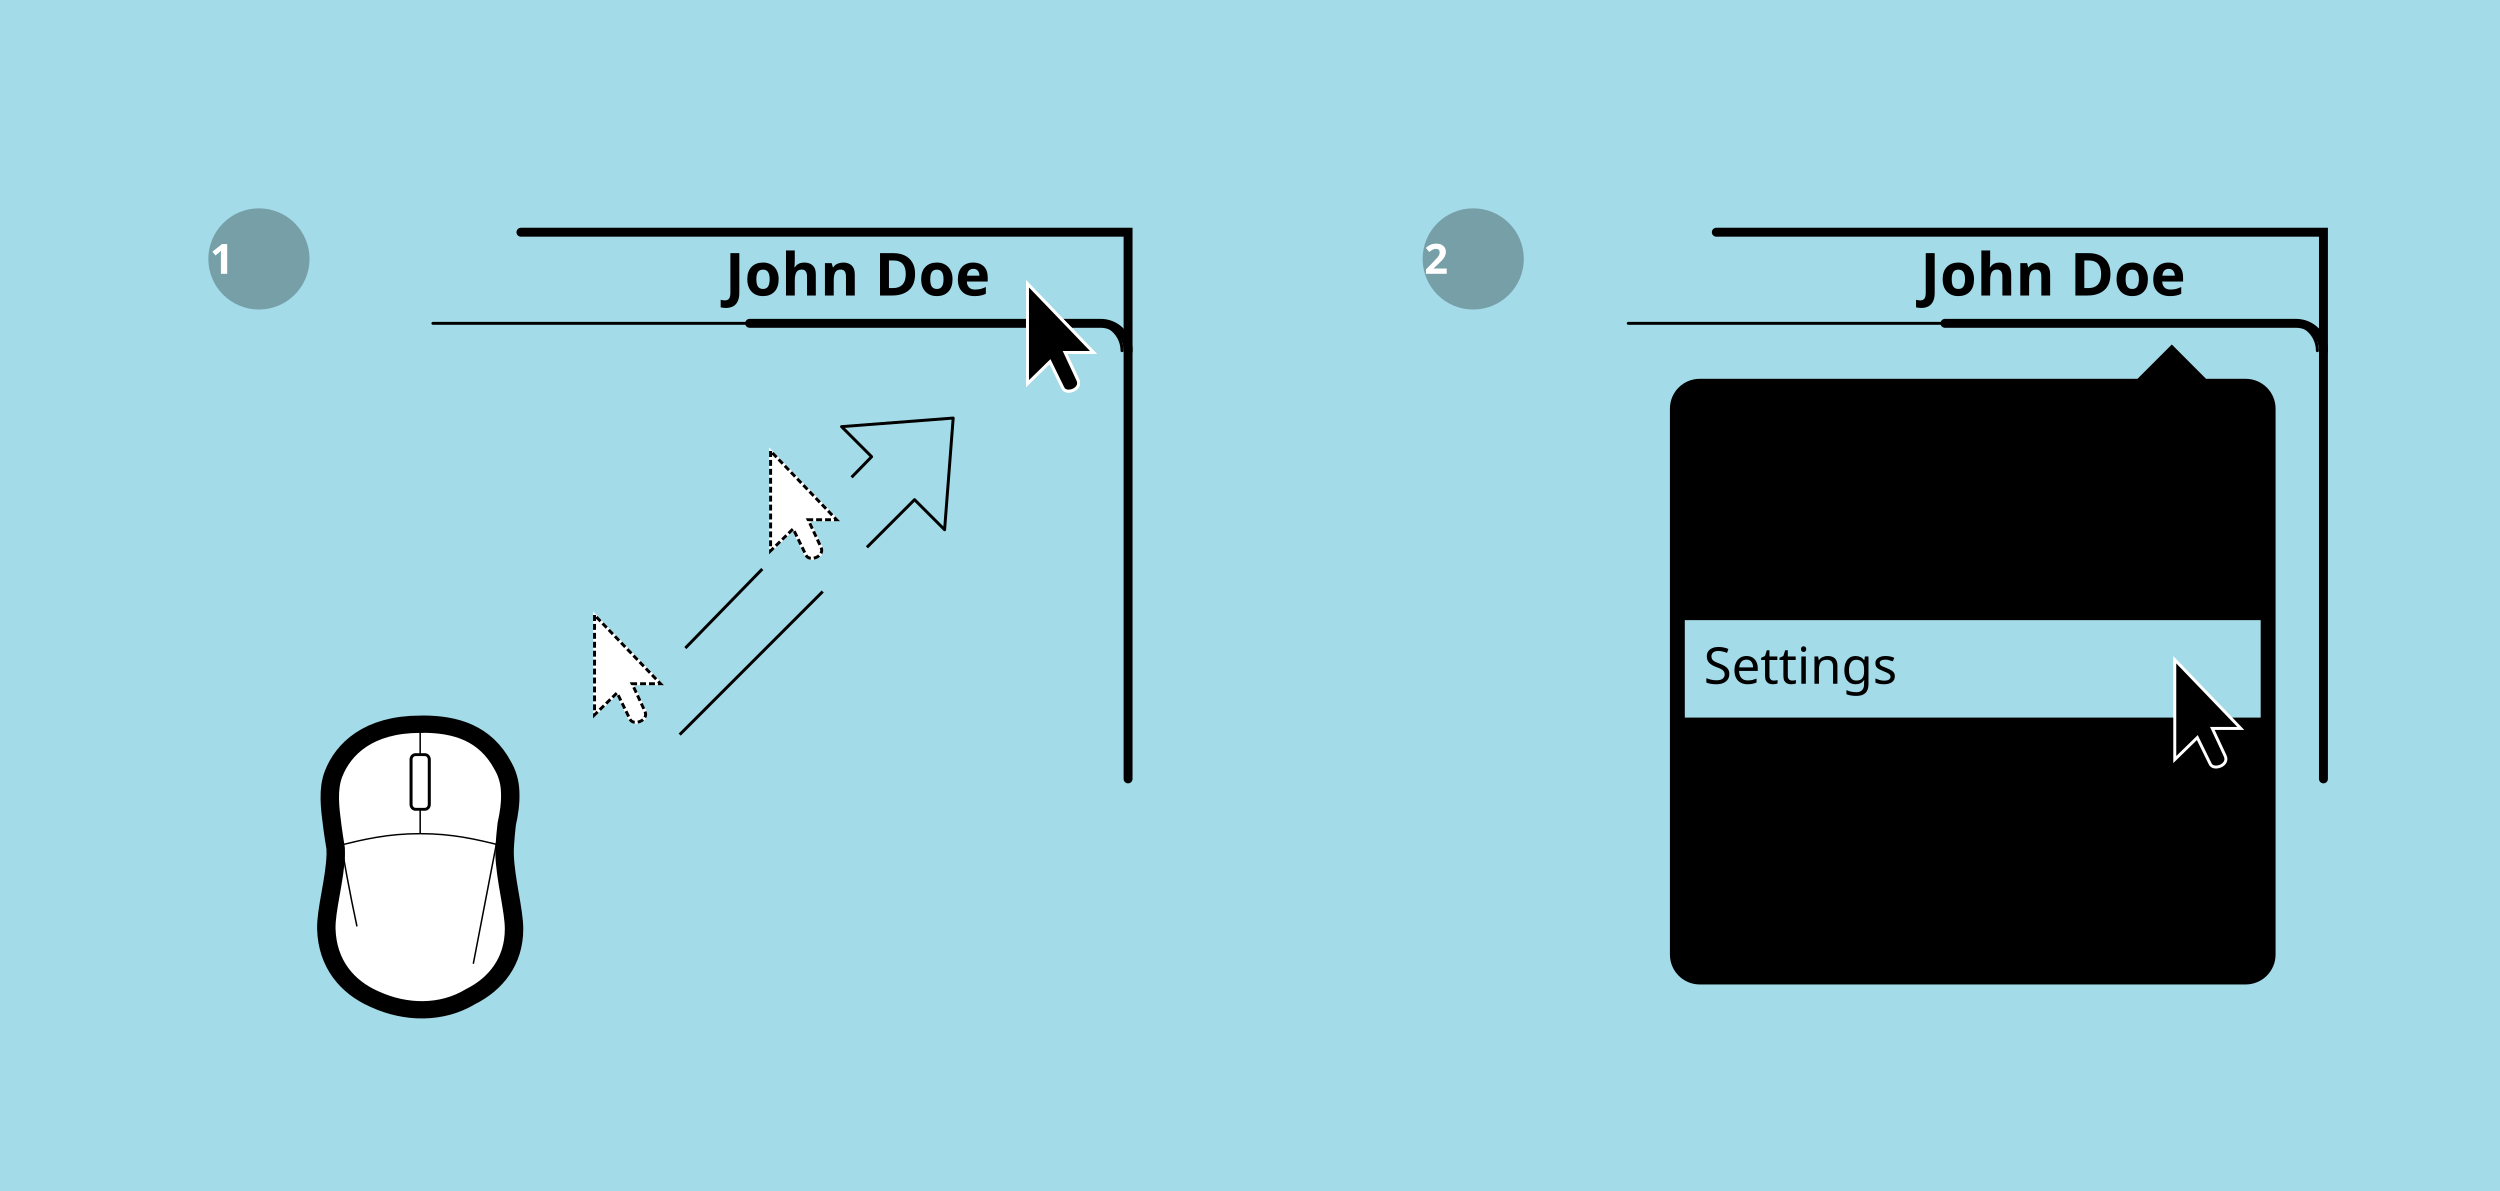
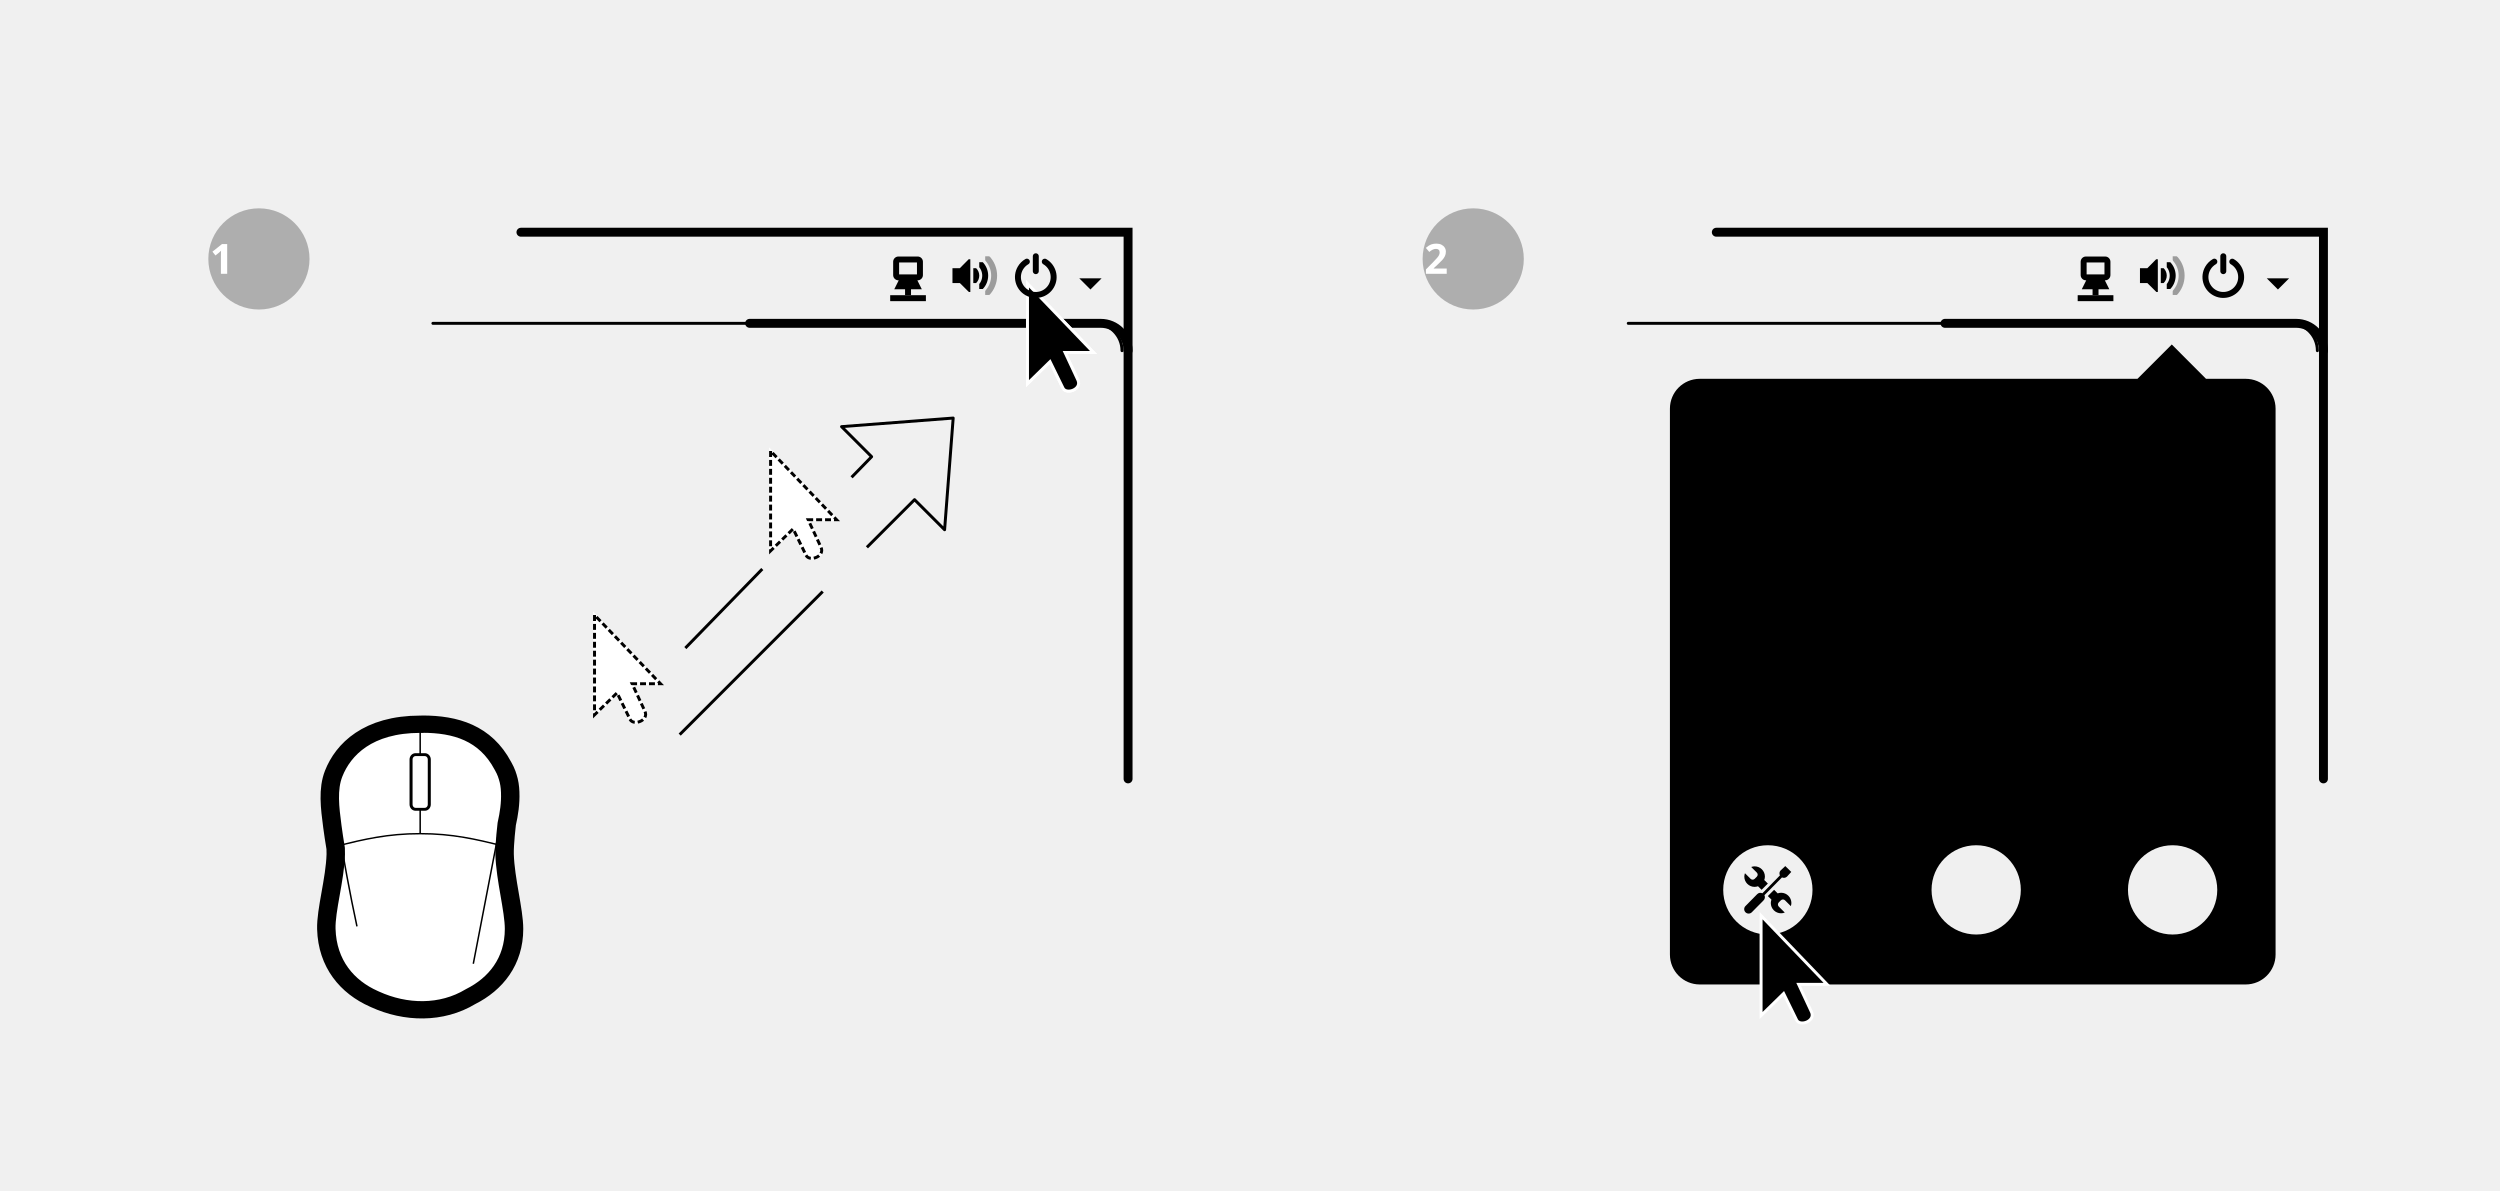
<svg xmlns="http://www.w3.org/2000/svg" xmlns:ns1="http://www.openswatchbook.org/uri/2009/osb" xmlns:xlink="http://www.w3.org/1999/xlink" height="400" id="svg10075" version="1.1" width="840">
  <defs id="defs10077">
    <linearGradient id="RHEL7" ns1:paint="gradient">
      <stop id="stop13323" offset="0" style="stop-color:#a3dbe8;stop-opacity:1;" />
      <stop id="stop13325" offset="1" style="stop-color:#a3dbe8;stop-opacity:1;" />
    </linearGradient>
    <linearGradient id="GNOME" ns1:paint="gradient">
      <stop id="stop11074" offset="0" style="stop-color:#eeedec;stop-opacity:1;" />
      <stop id="stop11076" offset="1" style="stop-color:#eeedec;stop-opacity:1" />
    </linearGradient>
    <linearGradient id="BLANK" ns1:paint="gradient">
      <stop id="stop7012" offset="0" style="stop-color:#eeedec;stop-opacity:0;" />
      <stop id="stop7014" offset="1" style="stop-color:#eeedec;stop-opacity:0" />
    </linearGradient>
    <linearGradient gradientTransform="matrix(1.183438,0,0,0.8732295,5.70167,444)" gradientUnits="userSpaceOnUse" id="linearGradient7064" x1="-18.338" x2="713.429" y1="490.549" y2="490.549" xlink:href="#GNOME" />
+     <clipPath clipPathUnits="userSpaceOnUse" id="clipPath6279-7-9">
+       <rect height="6.375" id="rect6281-1-9" style="color:#bebebe;fill:#bebebe;fill-opacity:1;fill-rule:nonzero;stroke:none;stroke-width:2;marker:none;visibility:visible;display:inline;overflow:visible" width="3.825" x="26.85" y="220.75" />
+     </clipPath>
+     <clipPath clipPathUnits="userSpaceOnUse" id="clipPath6265-3-4">
+       <rect height="5.216" id="rect6267-1-9" style="color:#bebebe;fill:#bebebe;fill-opacity:1;fill-rule:nonzero;stroke:none;stroke-width:2;marker:none;visibility:visible;display:inline;overflow:visible" width="2.898" x="26.966" y="221.33" />
+     </clipPath>
+     <clipPath clipPathUnits="userSpaceOnUse" id="clipPath6259-8-81">
+       <rect height="4.873" id="rect6261-6-6" style="color:#bebebe;fill:#bebebe;fill-opacity:1;stroke:none;stroke-width:2;marker:none;visibility:visible;display:inline;overflow:visible" width="1.876" x="26.999" y="221.502" />
+     </clipPath>
+     <clipPath clipPathUnits="userSpaceOnUse" id="clipPath6279-7-9-7">
+       <rect height="6.375" id="rect6281-1-9-2" style="color:#bebebe;fill:#bebebe;fill-opacity:1;fill-rule:nonzero;stroke:none;stroke-width:2;marker:none;visibility:visible;display:inline;overflow:visible" width="3.825" x="26.85" y="220.75" />
+     </clipPath>
+     <clipPath clipPathUnits="userSpaceOnUse" id="clipPath6265-3-4-4">
+       <rect height="5.216" id="rect6267-1-9-2" style="color:#bebebe;fill:#bebebe;fill-opacity:1;fill-rule:nonzero;stroke:none;stroke-width:2;marker:none;visibility:visible;display:inline;overflow:visible" width="2.898" x="26.966" y="221.33" />
+     </clipPath>
+     <clipPath clipPathUnits="userSpaceOnUse" id="clipPath6259-8-81-2">
+       <rect height="4.873" id="rect6261-6-6-2" style="color:#bebebe;fill:#bebebe;fill-opacity:1;stroke:none;stroke-width:2;marker:none;visibility:visible;display:inline;overflow:visible" width="1.876" x="26.999" y="221.502" />
+     </clipPath>
  </defs>
  <g id="layer1" transform="translate(0,-1092.362)">
-     <rect height="639" id="background" style="fill:url(#RHEL7);" width="866" x="-16" y="872.362" />
+     <rect height="639" id="background" style="fill:url(#BLANK);" width="866" x="-16" y="872.362" />
  </g>
  <g id="layer2" transform="translate(0,-640)">
    <g id="g5895" transform="matrix(1.659682,0,0,1.59887,-623.1058,837.1912)">
      <g id="g5467" transform="matrix(0.2995878,0,0,0.291709,321.7885,-7.042621)">
        <path d="m 464.469,123.031 0,0.125 c -0.444,-0.02 -0.894,-0.019 -1.312,-0.031 -0.02,-5e-4 -0.042,-6e-5 -0.062,0 l 0,-0.031 c -35.473,0 -52.121,18.179 -58.531,35.531 -4.166,11.276 -2.565,24.581 -0.906,38.062 0.617,5.015 1.389,10.378 2.25,15.906 0.052,1.534 0.095,3.022 0.062,4.25 -0.482,18.032 -6.738,40.146 -6.375,53.75 0.673,25.189 14.158,41.816 32.094,50.312 0.282,0.134 0.559,0.277 0.844,0.406 20.532,9.975 44.841,10.698 64.531,-2 17.006,-9.046 29.375,-25.397 29.375,-48.719 0,-13.609 -5.893,-35.718 -6.375,-53.75 -0.196,-7.319 1.438,-21.906 1.438,-21.906 1.536,-7.243 2.642,-15.026 2.344,-22.594 -0.004,-0.103 0.005,-0.209 0,-0.312 -0.112,-3.856 -0.641,-7.563 -1.688,-11.031 -0.118,-0.391 -0.243,-0.772 -0.375,-1.156 -0.101,-0.325 -0.172,-0.646 -0.281,-0.969 -0.607,-1.792 -1.424,-3.609 -2.375,-5.406 -0.068,-0.138 -0.151,-0.269 -0.219,-0.406 C 507.065,129.27 486.898,123.031 464.469,123.031 Z" id="use3906-7-3" style="color:#000000;fill:#ffffff;stroke:#000000;stroke-width:12.459;stroke-linejoin:round;stroke-miterlimit:4;stroke-dasharray:none;marker:none;visibility:visible;display:inline;overflow:visible;enable-background:accumulate" />
      </g>
      <path d="m 471.255,79.201 5.307,-28.587 c 0.648,-3.578 1.27,-7.661 0.026,-10.804 -3.145,-7.945 -9.059,-9.964 -15.689,-9.964 l -0.38,0.015 c -9.796,0 -14.393,5.126 -16.164,10.02 l -3e-5,1e-6 c -1.15,3.18 -0.708,6.932 -0.25,10.733 0.744,6.175 2.227,14.066 3.598,20.733" id="path3896-9" style="color:#000000;fill:none;stroke:#000000;stroke-width:0.307;stroke-miterlimit:4;stroke-dasharray:none;marker:none;visibility:visible;display:inline;overflow:visible;enable-background:accumulate" />
      <path d="m 460.5,28.862 0,23" id="path5509" style="fill:none;stroke:#000000;stroke-width:0.307;stroke-linecap:butt;stroke-linejoin:miter;stroke-miterlimit:4;stroke-opacity:1;stroke-dasharray:none" />
      <rect height="11.488" id="rect5511" rx="0.905" ry="1.023" style="color:#000000;fill:#ffffff;stroke:#000000;stroke-width:0.614;stroke-linecap:square;stroke-linejoin:round;stroke-miterlimit:4;stroke-opacity:1;stroke-dasharray:none;stroke-dashoffset:0;marker:none;visibility:visible;display:inline;overflow:visible;enable-background:accumulate" width="3.692" x="458.654" y="35.253" />
      <path d="m 444,54.362 c 5.145,-1.307 9.934,-2.504 16.493,-2.5 6.558,-0.004 11.348,1.193 16.493,2.5" id="path5509-2-7" style="fill:none;stroke:#000000;stroke-width:0.307;stroke-linecap:butt;stroke-linejoin:miter;stroke-miterlimit:4;stroke-opacity:1;stroke-dasharray:none" />
    </g>
    <g id="g3938" transform="matrix(-1.423053,0,0,1.423053,588.1341,373.474)">
      <path d="m 146.938,371.198 0,-129.075 143.352,0" id="rect3201" style="color:#000000;fill:#000000;fill-opacity:0;fill-rule:nonzero;stroke:#000000;stroke-width:2.108;stroke-linecap:round;stroke-linejoin:miter;stroke-miterlimit:4;stroke-opacity:1;stroke-dashoffset:0;marker:none;visibility:visible;display:inline;overflow:visible;enable-background:accumulate" />
      <path d="m 148.371,270.089 c 0,-3.564 2.888,-6.454 6.451,-6.454 l 156.254,0" id="path3995" style="fill:none;stroke:#000000;stroke-width:0.703px;stroke-linecap:round;stroke-linejoin:miter;stroke-opacity:1" />
-       <text id="username" style="font-size:14px;font-style:normal;font-variant:normal;font-weight:bold;font-stretch:normal;text-align:end;line-height:125%;letter-spacing:0px;word-spacing:0px;writing-mode:lr-tb;text-anchor:end;fill:#000000;fill-opacity:1;stroke:none;font-family:Cantarell;-inkscape-font-specification:Cantarell Bold" transform="scale(-0.9997746,1.000225)" x="-154.043" y="257.009" xml:space="preserve">
-         <tspan id="tspan3993" style="font-size:14px;font-style:normal;font-variant:normal;font-weight:bold;font-stretch:normal;text-align:end;line-height:125%;writing-mode:lr-tb;text-anchor:end;font-family:Cantarell;-inkscape-font-specification:Cantarell Bold" x="-154.043" y="257.009">John Doe</tspan>
-       </text>
      <path d="m 146.938,270.089 c 0,-3.564 2.888,-6.454 6.451,-6.454 l 82.907,0" id="path3995-8" style="fill:none;stroke:#000000;stroke-width:2.108;stroke-linecap:round;stroke-linejoin:miter;stroke-miterlimit:4;stroke-opacity:1;stroke-dasharray:none" />
      <g id="default-pointer-c-1" style="display:inline" transform="matrix(-1.433523,0,0,1.43417,208.8288,250.9712)">
        <path d="m 26.605,2.318 0,16.44 3.712,-3.624 2.121,4.331 c 0.52,1.171 3.221,0.23 2.453,-1.337 l -2.099,-4.497 4.685,0 L 26.605,2.318 Z" id="path5565-2" style="color:#000000;fill:url(#linearGradient4726-2-9);fill-opacity:1;fill-rule:nonzero;stroke:#ffffff;stroke-width:0.49;stroke-linecap:butt;stroke-linejoin:miter;stroke-miterlimit:10;stroke-opacity:1;stroke-dasharray:none;stroke-dashoffset:0;marker:none;visibility:visible;display:block;overflow:visible;enable-background:accumulate" />
        <path d="m 26.605,2.318 0,16.44 3.712,-3.624 2.121,4.331 c 0.52,1.171 3.221,0.23 2.453,-1.337 l -2.099,-4.497 4.685,0 L 26.605,2.318 Z" id="path6242-4" style="color:#000000;fill:#000000;fill-opacity:1;fill-rule:nonzero;stroke:#ffffff;stroke-width:0.49;stroke-linecap:butt;stroke-linejoin:miter;stroke-miterlimit:10;stroke-opacity:1;stroke-dasharray:none;stroke-dashoffset:0;marker:none;visibility:visible;display:block;overflow:visible;enable-background:accumulate" />
      </g>
      <path d="m 251.229,340.055 -17.679,-18.161 m -21.571,-22.158 -4.487,-4.609 7.096,-7.099 -26.355,-2.028 2.027,26.367 7.096,-7.099 10.998,11.003 m 10.931,10.936 33.271,33.286" id="rect12572-5" style="color:#000000;fill:none;stroke:#000000;stroke-width:0.703;stroke-linecap:square;stroke-linejoin:round;stroke-miterlimit:4;stroke-opacity:1;stroke-dashoffset:0.95;marker:none;visibility:visible;display:inline;overflow:visible;enable-background:accumulate" />
      <g id="default-pointer-c-1-2" style="display:inline" transform="matrix(-1.433523,0,0,1.43417,269.4834,290.4571)">
        <path d="m 26.605,2.318 0,16.44 3.712,-3.624 2.121,4.331 c 0.52,1.171 3.221,0.23 2.453,-1.337 l -2.099,-4.497 4.685,0 L 26.605,2.318 Z" id="path5565-2-4" style="color:#000000;fill:url(#linearGradient4726-2-4-0);fill-opacity:1;fill-rule:nonzero;stroke:#ffffff;stroke-width:0.49;stroke-linecap:butt;stroke-linejoin:miter;stroke-miterlimit:10;stroke-opacity:1;stroke-dasharray:none;stroke-dashoffset:0;marker:none;visibility:visible;display:block;overflow:visible;enable-background:accumulate" />
        <path d="m 26.605,2.318 0,16.44 3.712,-3.624 2.121,4.331 c 0.52,1.171 3.221,0.23 2.453,-1.337 l -2.099,-4.497 4.685,0 L 26.605,2.318 Z" id="path6242-4-9" style="color:#000000;fill:#ffffff;fill-opacity:1;fill-rule:nonzero;stroke:#000000;stroke-width:0.49;stroke-linecap:butt;stroke-linejoin:miter;stroke-miterlimit:10;stroke-opacity:1;stroke-dasharray:0.98, 0.49;stroke-dashoffset:0;marker:none;visibility:visible;display:block;overflow:visible;enable-background:accumulate" />
      </g>
      <g id="default-pointer-c-1-2-5" style="display:inline" transform="matrix(-1.433523,0,0,1.43417,311.0555,329.1797)">
        <path d="m 26.605,2.318 0,16.44 3.712,-3.624 2.121,4.331 c 0.52,1.171 3.221,0.23 2.453,-1.337 l -2.099,-4.497 4.685,0 L 26.605,2.318 Z" id="path5565-2-4-9" style="color:#000000;fill:url(#linearGradient4726-2-4-7-0);fill-opacity:1;fill-rule:nonzero;stroke:#ffffff;stroke-width:0.49;stroke-linecap:butt;stroke-linejoin:miter;stroke-miterlimit:10;stroke-opacity:1;stroke-dasharray:none;stroke-dashoffset:0;marker:none;visibility:visible;display:block;overflow:visible;enable-background:accumulate" />
        <path d="m 26.605,2.318 0,16.44 3.712,-3.624 2.121,4.331 c 0.52,1.171 3.221,0.23 2.453,-1.337 l -2.099,-4.497 4.685,0 L 26.605,2.318 Z" id="path6242-4-9-7" style="color:#000000;fill:#ffffff;fill-opacity:1;fill-rule:nonzero;stroke:#000000;stroke-width:0.49;stroke-linecap:butt;stroke-linejoin:miter;stroke-miterlimit:10;stroke-opacity:1;stroke-dasharray:0.98, 0.49;stroke-dashoffset:0;marker:none;visibility:visible;display:block;overflow:visible;enable-background:accumulate" />
      </g>
    </g>
    <g id="g11020" transform="translate(-35,-4.36217)">
-       <path d="m 137,278 c 0,9.389 -7.611,17 -17,17 -9.389,0 -17,-7.611 -17,-17 0,-9.389 7.611,-17 17,-17 C 129.389,261 137,268.611 137,278 Z" id="path11014" style="color:#000000;fill:#000000;fill-opacity:0.275;stroke:none;stroke-width:1.07;marker:none;visibility:visible;display:inline;overflow:visible;enable-background:accumulate" transform="translate(2,453.3622)" />
+       <path d="m 137,278 c 0,9.389 -7.611,17 -17,17 -9.389,0 -17,-7.611 -17,-17 0,-9.389 7.611,-17 17,-17 9.389,0 17,7.611 17,17 z" id="path11014" style="color:#000000;fill:#000000;fill-opacity:0.275;stroke:none;stroke-width:1.07;marker:none;visibility:visible;display:inline;overflow:visible;enable-background:accumulate" transform="translate(2,453.3622)" />
      <text id="text11016" style="font-size:14px;font-style:normal;font-variant:normal;font-weight:bold;font-stretch:normal;text-align:center;line-height:125%;letter-spacing:0px;word-spacing:0px;writing-mode:lr-tb;text-anchor:middle;fill:#ffffff;fill-opacity:1;stroke:none;font-family:Cantarell;-inkscape-font-specification:Cantarell Bold" x="122.293" y="736.362" xml:space="preserve">
        <tspan id="tspan11018" x="122.293" y="736.362">1</tspan>
      </text>
    </g>
    <g id="g6104" transform="translate(373,-4.36217)">
-       <path d="m 137,278 c 0,9.389 -7.611,17 -17,17 -9.389,0 -17,-7.611 -17,-17 0,-9.389 7.611,-17 17,-17 C 129.389,261 137,268.611 137,278 Z" id="path6106" style="color:#000000;fill:#000000;fill-opacity:0.275;stroke:none;stroke-width:1.07;marker:none;visibility:visible;display:inline;overflow:visible;enable-background:accumulate" transform="translate(2,453.3622)" />
+       <path d="m 137,278 c 0,9.389 -7.611,17 -17,17 -9.389,0 -17,-7.611 -17,-17 0,-9.389 7.611,-17 17,-17 9.389,0 17,7.611 17,17 z" id="path6106" style="color:#000000;fill:#000000;fill-opacity:0.275;stroke:none;stroke-width:1.07;marker:none;visibility:visible;display:inline;overflow:visible;enable-background:accumulate" transform="translate(2,453.3622)" />
      <text id="text6108" style="font-size:14px;font-style:normal;font-variant:normal;font-weight:bold;font-stretch:normal;text-align:center;line-height:125%;letter-spacing:0px;word-spacing:0px;writing-mode:lr-tb;text-anchor:middle;fill:#ffffff;fill-opacity:1;stroke:none;font-family:Cantarell;-inkscape-font-specification:Cantarell Bold" x="122.293" y="736.362" xml:space="preserve">
        <tspan id="tspan6110" x="122.293" y="736.362">2</tspan>
      </text>
    </g>
    <g id="g6112" transform="matrix(-1.423053,0,0,1.423053,989.7778,373.474)">
      <path d="m 146.938,371.198 0,-129.075 143.352,0" id="path6114" style="color:#000000;fill:#000000;fill-opacity:0;fill-rule:nonzero;stroke:#000000;stroke-width:2.108;stroke-linecap:round;stroke-linejoin:miter;stroke-miterlimit:4;stroke-opacity:1;stroke-dashoffset:0;marker:none;visibility:visible;display:inline;overflow:visible;enable-background:accumulate" />
      <path d="m 148.371,270.089 c 0,-3.564 2.888,-6.454 6.451,-6.454 l 156.254,0" id="path6116" style="fill:none;stroke:#000000;stroke-width:0.703px;stroke-linecap:round;stroke-linejoin:miter;stroke-opacity:1" />
-       <text id="text6118" style="font-size:14px;font-style:normal;font-variant:normal;font-weight:bold;font-stretch:normal;text-align:end;line-height:125%;letter-spacing:0px;word-spacing:0px;writing-mode:lr-tb;text-anchor:end;fill:#000000;fill-opacity:1;stroke:none;font-family:Cantarell;-inkscape-font-specification:Cantarell Bold" transform="scale(-0.9997746,1.000225)" x="-154.043" y="257.009" xml:space="preserve">
-         <tspan id="tspan6120" style="font-size:14px;font-style:normal;font-variant:normal;font-weight:bold;font-stretch:normal;text-align:end;line-height:125%;writing-mode:lr-tb;text-anchor:end;font-family:Cantarell;-inkscape-font-specification:Cantarell Bold" x="-154.043" y="257.009">John Doe</tspan>
-       </text>
      <path d="m 146.938,270.089 c 0,-3.564 2.888,-6.454 6.451,-6.454 l 82.907,0" id="path6122" style="fill:none;stroke:#000000;stroke-width:2.108;stroke-linecap:round;stroke-linejoin:miter;stroke-miterlimit:4;stroke-opacity:1;stroke-dasharray:none" />
      <g id="g6124" style="display:inline" transform="matrix(-1.433523,0,0,1.43417,-39.17119,345.9712)" />
-       <path d="M 729.719 115.75 L 718.188 127.281 L 571.125 127.281 C 565.565 127.281 561.094 131.753 561.094 137.312 L 561.094 320.719 C 561.094 326.278 565.565 330.781 571.125 330.781 L 754.531 330.781 C 760.091 330.781 764.594 326.278 764.594 320.719 L 764.594 137.312 C 764.594 131.753 760.091 127.281 754.531 127.281 L 741.219 127.281 L 729.719 115.75 z M 566.094 208.375 L 759.594 208.375 L 759.594 241.125 L 566.094 241.125 L 566.094 208.375 z " id="rect6144" style="color:#000000;fill:#000000;fill-opacity:1;stroke:none;stroke-width:1.07;marker:none;visibility:visible;display:inline;overflow:visible;enable-background:accumulate" transform="matrix(-0.7027145,0,0,0.7027145,695.5312,187.2917)" />
-       <path d="m 182.042,343.058 0,23.578 -5.322,-5.197 -3.041,6.211 c -0.745,1.68 -4.617,0.329 -3.516,-1.917 l 3.009,-6.449 -6.715,0 L 182.042,343.058 Z" id="path6128" style="color:#000000;fill:#000000;fill-opacity:1;fill-rule:nonzero;stroke:#ffffff;stroke-width:0.703;stroke-linecap:butt;stroke-linejoin:miter;stroke-miterlimit:10;stroke-opacity:1;stroke-dasharray:none;stroke-dashoffset:0;marker:none;visibility:visible;display:block;overflow:visible;enable-background:accumulate" />
-       <text id="text6939" style="font-size:12px;font-style:normal;font-variant:normal;font-weight:normal;font-stretch:normal;text-align:start;line-height:125%;letter-spacing:0px;word-spacing:0px;writing-mode:lr-tb;text-anchor:start;fill:#000000;fill-opacity:1;stroke:none;font-family:Cantarell;-inkscape-font-specification:Cantarell" transform="scale(-1,1)" x="-293.25" y="348.73" xml:space="preserve">
-         <tspan id="tspan6941" x="-293.25" y="348.73">Settings</tspan>
-       </text>
+       <path d="M 729.719 115.75 L 718.188 127.281 L 571.125 127.281 C 565.565 127.281 561.094 131.753 561.094 137.312 L 561.094 320.719 C 561.094 326.278 565.565 330.781 571.125 330.781 L 754.531 330.781 C 760.091 330.781 764.594 326.278 764.594 320.719 L 764.594 137.312 C 764.594 131.753 760.091 127.281 754.531 127.281 L 741.219 127.281 L 729.719 115.75 z M 594 284 C 602.284 284 609 290.716 609 299 C 609 307.284 602.284 314 594 314 C 585.716 314 579 307.284 579 299 C 579 290.716 585.716 284 594 284 z M 664 284 C 672.284 284 679 290.716 679 299 C 679 307.284 672.284 314 664 314 C 655.716 314 649 307.284 649 299 C 649 290.716 655.716 284 664 284 z M 730 284 C 738.284 284 745 290.716 745 299 C 745 307.284 738.284 314 730 314 C 721.716 314 715 307.284 715 299 C 715 290.716 721.716 284 730 284 z " id="rect6144" style="color:#000000;fill:#000000;fill-opacity:1;stroke:none;stroke-width:1.07;marker:none;visibility:visible;display:inline;overflow:visible;enable-background:accumulate" transform="matrix(-0.7027145,0,0,0.7027145,695.5312,187.2917)" />
+       <path d="m 279.72,403.491 0,23.578 -5.322,-5.197 -3.041,6.211 c -0.745,1.68 -4.617,0.329 -3.516,-1.917 l 3.009,-6.449 -6.715,0 15.585,-16.226 z" id="path6128" style="color:#000000;fill:#000000;fill-opacity:1;fill-rule:nonzero;stroke:#ffffff;stroke-width:0.703;stroke-linecap:butt;stroke-linejoin:miter;stroke-miterlimit:10;stroke-opacity:1;stroke-dasharray:none;stroke-dashoffset:0;marker:none;visibility:visible;display:block;overflow:visible;enable-background:accumulate" />
+       <g id="g4948" style="display:inline;fill:#000000;fill-opacity:1" transform="matrix(-0.7026002,0,0,0.7006724,311.8447,-104.2618)">
+         <path d="m 43.55,708.044 c -0.399,0 -0.787,0.092 -1.143,0.216 l 1.885,1.885 c 0.387,0.387 0.387,1.003 0,1.391 l -0.711,0.711 c -0.387,0.387 -1.003,0.387 -1.391,0 l -1.885,-1.885 c -0.124,0.357 -0.216,0.744 -0.216,1.143 0,1.912 1.55,3.461 3.461,3.461 0.399,0 0.787,-0.092 1.143,-0.216 l 1.174,1.174 a 2.473,2.473 0 0 1 0.062,0 l 2.071,-2.071 -1.205,-1.205 c 0.124,-0.357 0.216,-0.744 0.216,-1.143 0,-1.912 -1.55,-3.461 -3.461,-3.461 z m 6.552,7.912 -2.071,2.071 a 2.473,2.473 0 0 1 0.031,0.093 l 1.143,1.143 c -0.124,0.357 -0.216,0.744 -0.216,1.144 0,1.912 1.55,3.461 3.461,3.461 0.434,0 0.854,-0.102 1.236,-0.247 l -2.009,-2.009 c -0.387,-0.387 -0.387,-1.034 0,-1.422 l 0.68,-0.68 c 0.194,-0.194 0.458,-0.309 0.711,-0.309 0.253,0 0.517,0.115 0.711,0.309 l 1.947,1.947 c 0.105,-0.331 0.185,-0.685 0.185,-1.051 0,-1.912 -1.55,-3.461 -3.461,-3.461 -0.399,0 -0.787,0.092 -1.143,0.216 l -1.205,-1.205 z" id="path3908" style="font-size:medium;font-style:normal;font-variant:normal;font-weight:normal;font-stretch:normal;text-indent:0;text-align:start;text-decoration:none;line-height:normal;letter-spacing:normal;word-spacing:normal;text-transform:none;direction:ltr;block-progression:tb;writing-mode:lr-tb;text-anchor:start;color:#000000;fill:#000000;fill-opacity:1;fill-rule:nonzero;stroke:none;stroke-width:3;marker:none;visibility:visible;display:inline;overflow:visible;enable-background:accumulate;font-family:Sans;-inkscape-font-specification:Sans" />
+         <path d="m 53.861,707.953 -1.543,1.442 c -0.452,0.422 -0.529,1.152 -0.266,1.711 l -5.889,6.013 a 1.492,1.492 0 0 0 -0.031,2.5e-4 1.492,1.492 0 0 0 -0.84,-0.149 1.492,1.492 0 0 0 -0.867,0.442 l -3.947,4.009 a 1.494,1.494 0 1 0 2.13,2.097 l 3.947,-4.009 a 1.492,1.492 0 0 0 0.297,-1.743 l 5.889,-5.982 c 0.558,0.249 1.273,0.147 1.707,-0.293 l 1.417,-1.565 -2.004,-1.973 z" id="path3910" style="font-size:medium;font-style:normal;font-variant:normal;font-weight:normal;font-stretch:normal;text-indent:0;text-align:start;text-decoration:none;line-height:normal;letter-spacing:normal;word-spacing:normal;text-transform:none;direction:ltr;block-progression:tb;writing-mode:lr-tb;text-anchor:start;color:#000000;fill:#000000;fill-opacity:1;fill-rule:nonzero;stroke:none;stroke-width:3;marker:none;visibility:visible;display:inline;overflow:visible;enable-background:accumulate;font-family:Sans;-inkscape-font-specification:Sans" />
+       </g>
    </g>
+     <g id="g12006" transform="translate(-388.9713,676.1053)">
+       <g id="g5525" style="display:inline" transform="translate(689,-168)">
+         <path d="m 20,222 2.484,0 2.969,-3 0.547,0.016 0,11 -0.475,8.3e-4 L 22.484,227 20,227 l 0,-5 z" id="path5533" style="color:#bebebe;fill:#000000;fill-opacity:1;fill-rule:nonzero;stroke:none;stroke-width:1;marker:none;visibility:visible;display:inline;overflow:visible" />
+         <rect height="16" id="rect5535" style="color:#bebebe;fill:none;stroke:none;stroke-width:1;marker:none;visibility:visible;display:inline;overflow:visible" width="16" x="20" y="217" />
+         <path clip-path="url(#clipPath6279-7-9-7)" d="m 27.191,221.684 c 1.245,1.245 1.245,3.263 0,4.508 0,0 0,0 0,0" id="path3718-5" style="fill:none;stroke:#000000;stroke-width:2.55;stroke-linecap:round;stroke-miterlimit:4;stroke-opacity:1;stroke-dasharray:none;display:inline" transform="matrix(0.784314,0,0,0.784314,5.94118,48.8628)" />
+         <path clip-path="url(#clipPath6265-3-4-4)" d="m 27.191,221.684 c 1.245,1.245 1.245,3.263 0,4.508 0,0 0,0 0,0" id="path3726-1" style="fill:none;stroke:#000000;stroke-width:1.159;stroke-linecap:round;stroke-miterlimit:4;stroke-opacity:1;stroke-dasharray:none;display:inline" transform="matrix(1.72549,0,0,1.72549,-17.5294,-161.902)" />
+         <path clip-path="url(#clipPath6259-8-81-2)" d="m 27.191,221.684 c 1.245,1.245 1.245,3.263 0,4.508 0,0 0,0 0,0" id="path3728-0" style="opacity:0.35;fill:none;stroke:#000000;stroke-width:0.75;stroke-linecap:round;stroke-miterlimit:4;stroke-opacity:1;stroke-dasharray:none;display:inline" transform="matrix(2.66667,0,0,2.66667,-41,-372.666)" />
+       </g>
+       <g id="g4692-3" style="display:inline" transform="translate(689,-639)">
+         <rect height="16" id="rect10837-3-0" rx="0.144" ry="0.151" style="color:#bebebe;fill:none;stroke:none;stroke-width:1;marker:none;visibility:visible;display:inline;overflow:visible;enable-background:new" width="16" x="40" y="688" />
+         <path d="m 51.523,689.951 c 3.341,1.946 4.471,6.231 2.525,9.572 -1.946,3.341 -6.231,4.471 -9.572,2.525 -3.341,-1.946 -4.471,-6.231 -2.525,-9.572 0.613,-1.052 1.489,-1.926 2.543,-2.535" id="path3869-2" style="color:#000000;fill:none;stroke:#000000;stroke-width:2.334;stroke-linecap:round;stroke-miterlimit:4;stroke-opacity:1;stroke-dasharray:none;marker:none;visibility:visible;display:inline;overflow:visible;enable-background:accumulate" transform="matrix(0.8569427,0,0,0.8571428,6.866749,99.42864)" />
+         <path d="m 48,689 0,5" id="path4710" style="fill:none;stroke:#000000;stroke-width:2;stroke-linecap:round;stroke-linejoin:miter;stroke-miterlimit:4;stroke-opacity:1;stroke-dasharray:none" />
+       </g>
+       <g id="g12661" style="display:inline" transform="translate(666.0729,-166.9177)">
+         <rect height="16" id="rect12673" style="color:#bebebe;fill:none;stroke:none;stroke-width:1;marker:none;visibility:visible;display:inline;overflow:visible" width="16" x="20" y="217" />
+         <path d="m -55.25,-40 c -0.952,0 -1.75,0.798 -1.75,1.75 l 0,4.5 c 0,0.952 0.798,1.75 1.75,1.75 l 0.125,0 -0.781,1.562 -0.719,1.438 1.625,0 6,0 1.625,0 -0.719,-1.438 L -48.875,-32 l 0.125,0 c 0.952,0 1.75,-0.798 1.75,-1.75 l 0,-4.5 c 0,-0.952 -0.798,-1.75 -1.75,-1.75 l -6.5,0 z m 0.25,2 6,0 0,4 -6,0 0,-4 z" id="rect12675" style="font-size:medium;font-style:normal;font-variant:normal;font-weight:normal;font-stretch:normal;text-indent:0;text-align:start;text-decoration:none;line-height:normal;letter-spacing:normal;word-spacing:normal;text-transform:none;direction:ltr;block-progression:tb;writing-mode:lr-tb;text-anchor:start;baseline-shift:baseline;color:#bebebe;fill:#000000;fill-opacity:1;stroke:none;stroke-width:2;marker:none;visibility:visible;display:inline;overflow:visible;enable-background:accumulate;font-family:Sans;-inkscape-font-specification:Sans" transform="translate(80,257)" />
+         <path d="m 88,196 0,4" id="path12679" style="color:#bebebe;fill:none;stroke:#000000;stroke-width:2;stroke-linecap:butt;stroke-linejoin:miter;stroke-miterlimit:4;stroke-opacity:1;stroke-dasharray:none;stroke-dashoffset:0;marker:none;visibility:visible;display:inline;overflow:visible" transform="translate(-60.0003,30)" />
+         <path d="m 22,231 12,0" id="path12681" style="color:#bebebe;fill:#bebebe;fill-opacity:1;fill-rule:nonzero;stroke:#000000;stroke-width:2;stroke-linecap:butt;stroke-linejoin:miter;stroke-miterlimit:4;stroke-opacity:1;stroke-dasharray:none;stroke-dashoffset:0;marker:none;visibility:visible;display:inline;overflow:visible" />
+       </g>
+       <path d="m 759.107,57.416 -3.75,3.75 -3.75,-3.75 z" id="rect12003" style="color:#000000;fill:#000000;fill-opacity:1;stroke:none;stroke-width:3;marker:none;visibility:visible;display:inline;overflow:visible;enable-background:accumulate" />
+     </g>
+     <use height="400" id="use15062" transform="translate(399,0)" width="840" x="0" y="0" xlink:href="#g12006" />
  </g>
</svg>
